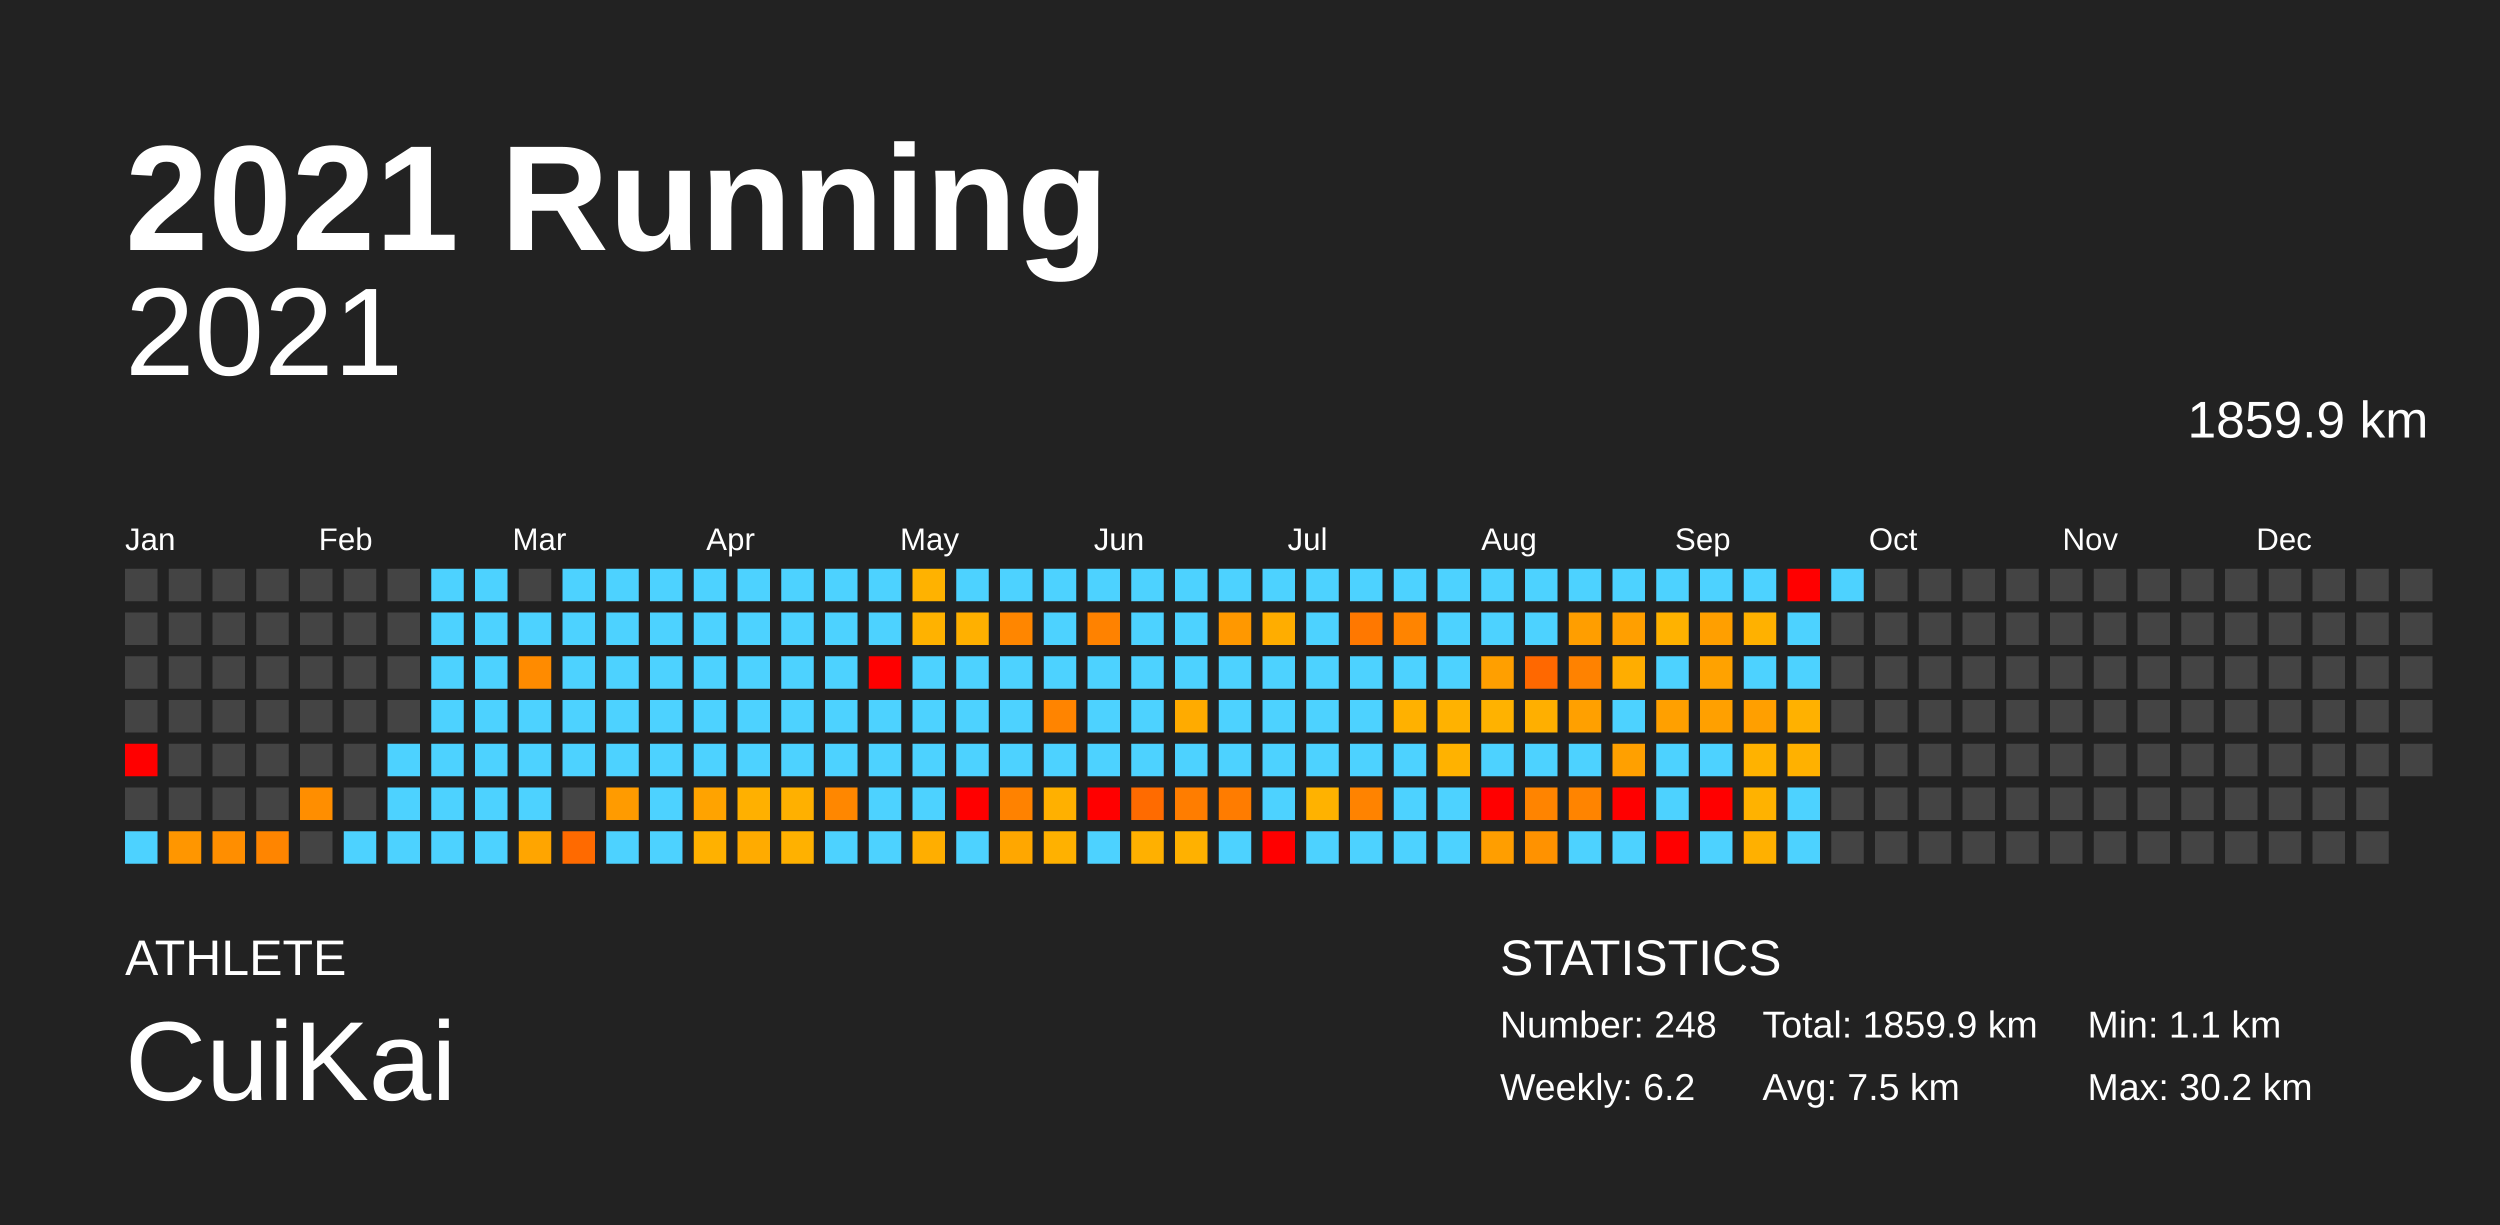
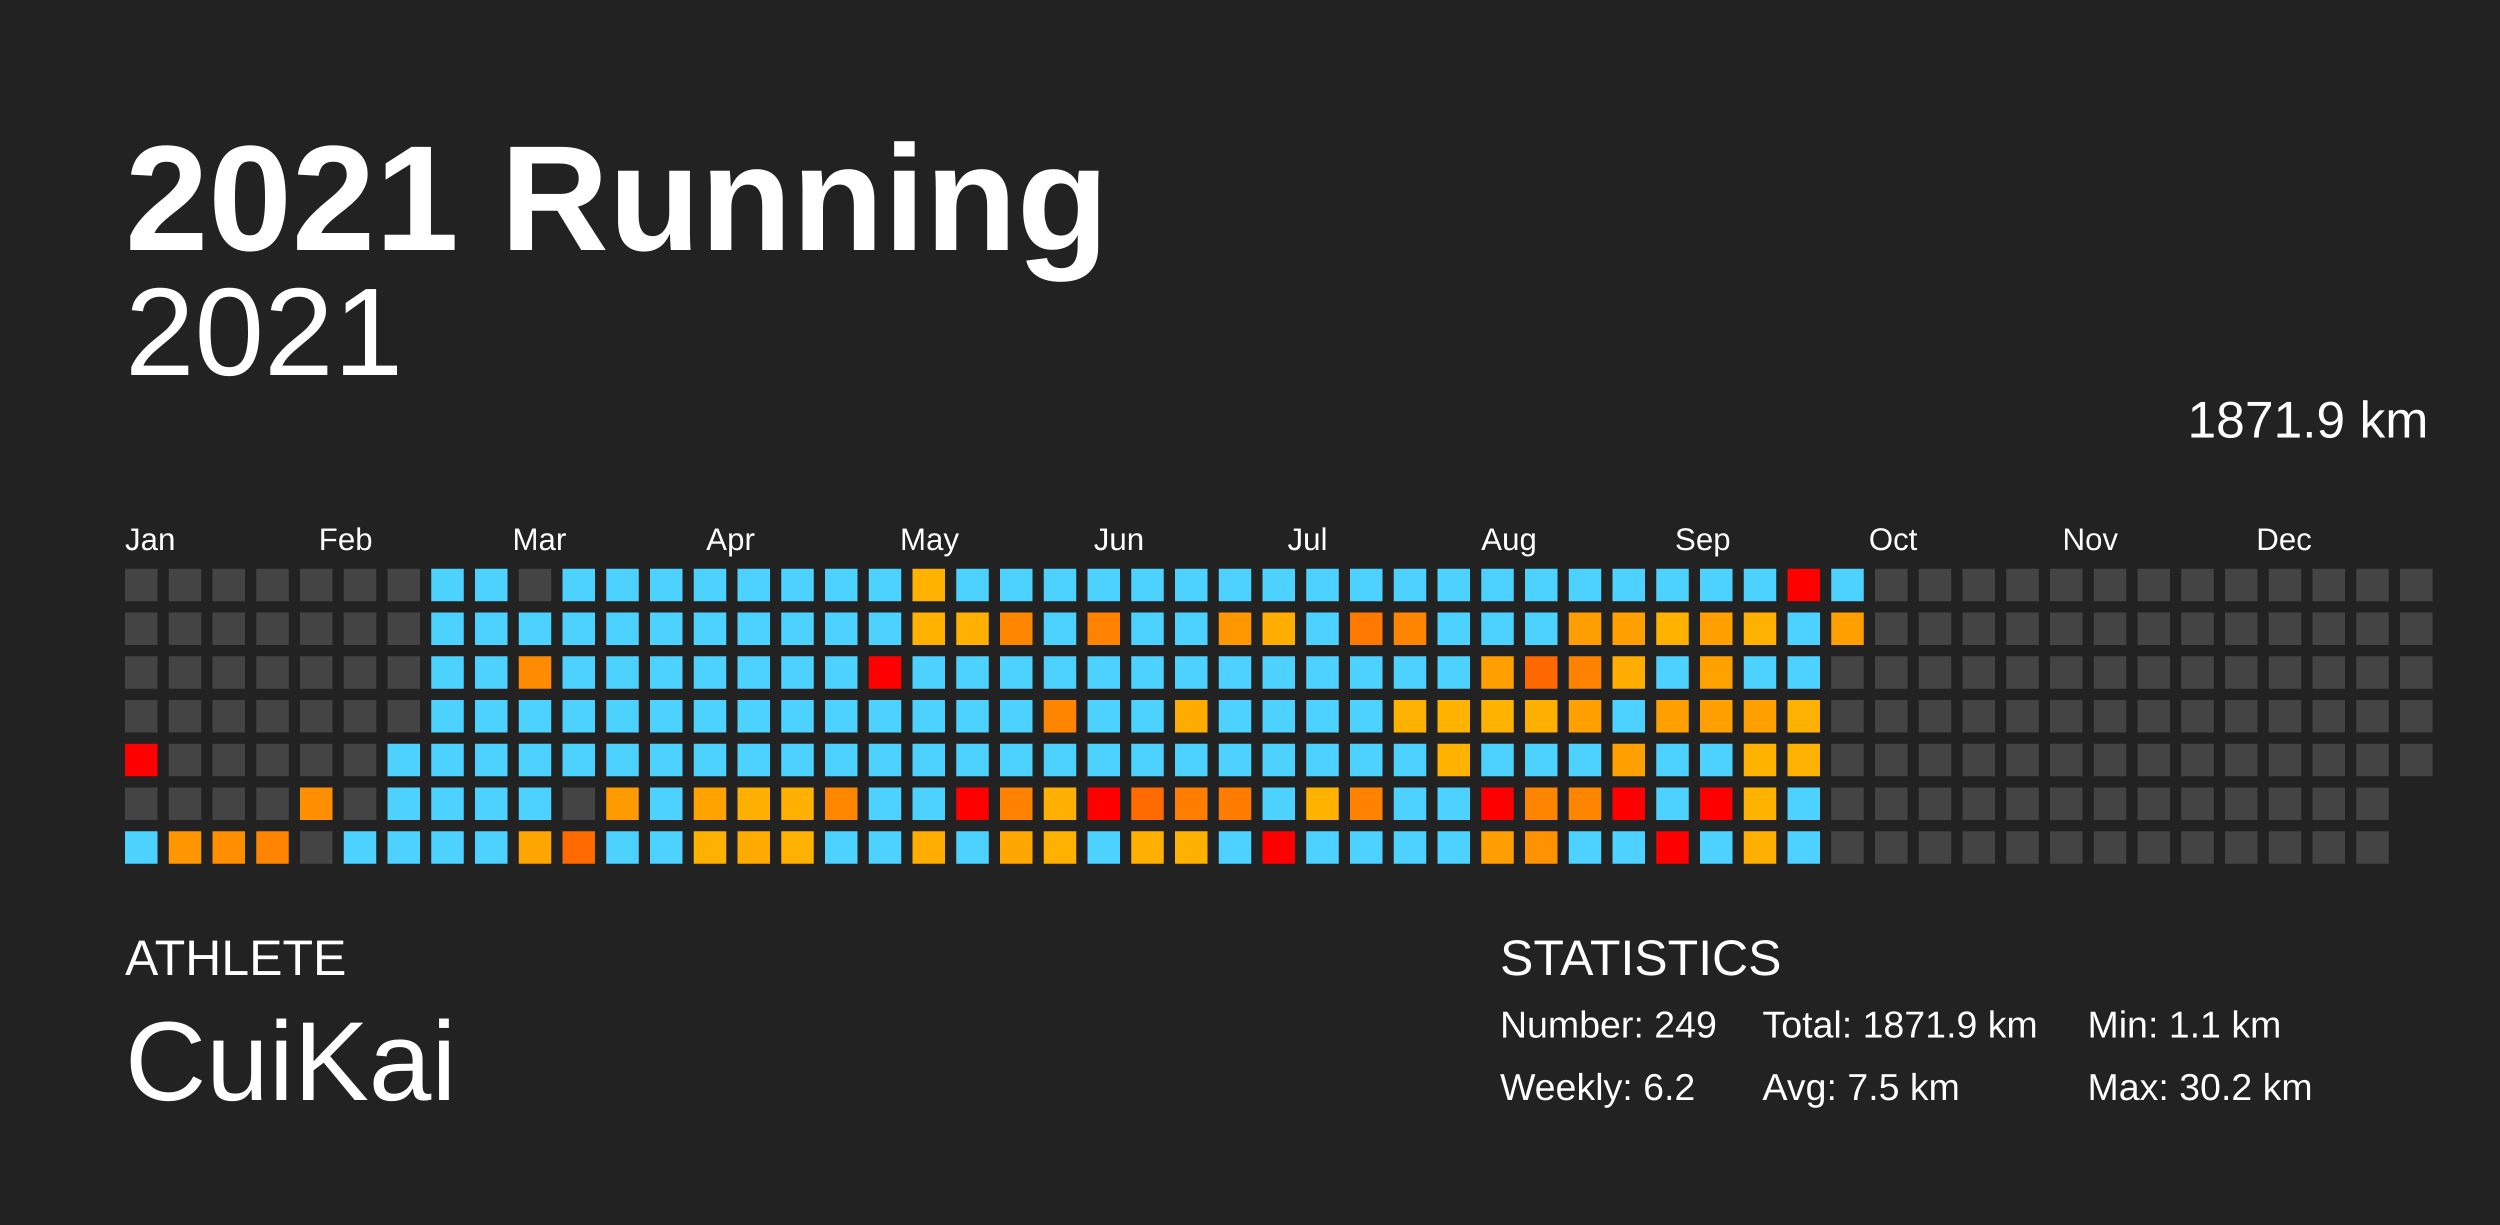
<svg xmlns="http://www.w3.org/2000/svg" baseProfile="full" height="98mm" version="1.1" viewBox="0,0,200,98" width="200mm">
  <defs />
  <rect fill="#222222" height="98" width="200" x="0" y="0" />
  <text fill="#FFFFFF" style="font-size:12px; font-family:Arial; font-weight:bold;" x="10" y="20">2021 Running</text>
  <text fill="#FFFFFF" style="font-size:4px; font-family:Arial" x="10" y="78">ATHLETE</text>
  <text fill="#FFFFFF" style="font-size:9px; font-family:Arial" x="10" y="88">CuiKai</text>
  <text fill="#FFFFFF" style="font-size:4px; font-family:Arial" x="120" y="78">STATISTICS</text>
-   <text fill="#FFFFFF" style="font-size:3px; font-family:Arial" x="120" y="83">Number: 248</text>
+   <text fill="#FFFFFF" style="font-size:3px; font-family:Arial" x="120" y="83">Number: 249</text>
  <text fill="#FFFFFF" style="font-size:3px; font-family:Arial" x="120" y="88">Weekly: 6.2</text>
-   <text fill="#FFFFFF" style="font-size:3px; font-family:Arial" x="141" y="83">Total: 1859.9 km</text>
+   <text fill="#FFFFFF" style="font-size:3px; font-family:Arial" x="141" y="83">Total: 1871.9 km</text>
  <text fill="#FFFFFF" style="font-size:3px; font-family:Arial" x="141" y="88">Avg: 7.5 km</text>
  <text fill="#FFFFFF" style="font-size:3px; font-family:Arial" x="167" y="83">Min: 1.1 km</text>
  <text fill="#FFFFFF" style="font-size:3px; font-family:Arial" x="167" y="88">Max: 30.2 km</text>
  <text alignment-baseline="hanging" fill="#FFFFFF" style="font-size:10.0px; font-family:Arial;" x="10" y="30">2021</text>
-   <text alignment-baseline="hanging" fill="#FFFFFF" style="font-size:4.125px; font-family:Arial;" x="175" y="35">1859.9 km</text>
+   <text alignment-baseline="hanging" fill="#FFFFFF" style="font-size:4.125px; font-family:Arial;" x="175" y="35">1871.9 km</text>
  <text fill="#FFFFFF" style="font-size:2.5px; font-family:Arial" x="10.0" y="44">Jan</text>
  <text fill="#FFFFFF" style="font-size:2.5px; font-family:Arial" x="25.5" y="44">Feb</text>
  <text fill="#FFFFFF" style="font-size:2.5px; font-family:Arial" x="41.0" y="44">Mar</text>
  <text fill="#FFFFFF" style="font-size:2.5px; font-family:Arial" x="56.5" y="44">Apr</text>
  <text fill="#FFFFFF" style="font-size:2.5px; font-family:Arial" x="72.0" y="44">May</text>
  <text fill="#FFFFFF" style="font-size:2.5px; font-family:Arial" x="87.5" y="44">Jun</text>
  <text fill="#FFFFFF" style="font-size:2.5px; font-family:Arial" x="103.0" y="44">Jul</text>
  <text fill="#FFFFFF" style="font-size:2.5px; font-family:Arial" x="118.5" y="44">Aug</text>
  <text fill="#FFFFFF" style="font-size:2.5px; font-family:Arial" x="134.0" y="44">Sep</text>
  <text fill="#FFFFFF" style="font-size:2.5px; font-family:Arial" x="149.5" y="44">Oct</text>
  <text fill="#FFFFFF" style="font-size:2.5px; font-family:Arial" x="165.0" y="44">Nov</text>
  <text fill="#FFFFFF" style="font-size:2.5px; font-family:Arial" x="180.5" y="44">Dec</text>
  <rect fill="#444444" height="2.6" width="2.6" x="10.0" y="45.5" />
  <rect fill="#444444" height="2.6" width="2.6" x="10.0" y="49.0" />
  <rect fill="#444444" height="2.6" width="2.6" x="10.0" y="52.5" />
  <rect fill="#444444" height="2.6" width="2.6" x="10.0" y="56.0" />
  <rect fill="red" height="2.6" width="2.6" x="10.0" y="59.5" />
  <rect fill="#444444" height="2.6" width="2.6" x="10.0" y="63.0" />
  <rect fill="#4dd2ff" height="2.6" width="2.6" x="10.0" y="66.5" />
  <rect fill="#444444" height="2.6" width="2.6" x="13.5" y="45.5" />
  <rect fill="#444444" height="2.6" width="2.6" x="13.5" y="49.0" />
  <rect fill="#444444" height="2.6" width="2.6" x="13.5" y="52.5" />
  <rect fill="#444444" height="2.6" width="2.6" x="13.5" y="56.0" />
  <rect fill="#444444" height="2.6" width="2.6" x="13.5" y="59.5" />
  <rect fill="#444444" height="2.6" width="2.6" x="13.5" y="63.0" />
  <rect fill="#ff9600" height="2.6" width="2.6" x="13.5" y="66.5" />
  <rect fill="#444444" height="2.6" width="2.6" x="17.0" y="45.5" />
  <rect fill="#444444" height="2.6" width="2.6" x="17.0" y="49.0" />
  <rect fill="#444444" height="2.6" width="2.6" x="17.0" y="52.5" />
  <rect fill="#444444" height="2.6" width="2.6" x="17.0" y="56.0" />
  <rect fill="#444444" height="2.6" width="2.6" x="17.0" y="59.5" />
  <rect fill="#444444" height="2.6" width="2.6" x="17.0" y="63.0" />
  <rect fill="#ff8e00" height="2.6" width="2.6" x="17.0" y="66.5" />
  <rect fill="#444444" height="2.6" width="2.6" x="20.5" y="45.5" />
  <rect fill="#444444" height="2.6" width="2.6" x="20.5" y="49.0" />
  <rect fill="#444444" height="2.6" width="2.6" x="20.5" y="52.5" />
  <rect fill="#444444" height="2.6" width="2.6" x="20.5" y="56.0" />
  <rect fill="#444444" height="2.6" width="2.6" x="20.5" y="59.5" />
  <rect fill="#444444" height="2.6" width="2.6" x="20.5" y="63.0" />
  <rect fill="#ff8500" height="2.6" width="2.6" x="20.5" y="66.5" />
  <rect fill="#444444" height="2.6" width="2.6" x="24.0" y="45.5" />
  <rect fill="#444444" height="2.6" width="2.6" x="24.0" y="49.0" />
  <rect fill="#444444" height="2.6" width="2.6" x="24.0" y="52.5" />
  <rect fill="#444444" height="2.6" width="2.6" x="24.0" y="56.0" />
  <rect fill="#444444" height="2.6" width="2.6" x="24.0" y="59.5" />
  <rect fill="#ff8e00" height="2.6" width="2.6" x="24.0" y="63.0" />
  <rect fill="#444444" height="2.6" width="2.6" x="24.0" y="66.5" />
  <rect fill="#444444" height="2.6" width="2.6" x="27.5" y="45.5" />
  <rect fill="#444444" height="2.6" width="2.6" x="27.5" y="49.0" />
  <rect fill="#444444" height="2.6" width="2.6" x="27.5" y="52.5" />
  <rect fill="#444444" height="2.6" width="2.6" x="27.5" y="56.0" />
  <rect fill="#444444" height="2.6" width="2.6" x="27.5" y="59.5" />
  <rect fill="#444444" height="2.6" width="2.6" x="27.5" y="63.0" />
  <rect fill="#4dd2ff" height="2.6" width="2.6" x="27.5" y="66.5" />
  <rect fill="#444444" height="2.6" width="2.6" x="31.0" y="45.5" />
  <rect fill="#444444" height="2.6" width="2.6" x="31.0" y="49.0" />
  <rect fill="#444444" height="2.6" width="2.6" x="31.0" y="52.5" />
  <rect fill="#444444" height="2.6" width="2.6" x="31.0" y="56.0" />
  <rect fill="#4dd2ff" height="2.6" width="2.6" x="31.0" y="59.5" />
  <rect fill="#4dd2ff" height="2.6" width="2.6" x="31.0" y="63.0" />
  <rect fill="#4dd2ff" height="2.6" width="2.6" x="31.0" y="66.5" />
  <rect fill="#4dd2ff" height="2.6" width="2.6" x="34.5" y="45.5" />
  <rect fill="#4dd2ff" height="2.6" width="2.6" x="34.5" y="49.0" />
  <rect fill="#4dd2ff" height="2.6" width="2.6" x="34.5" y="52.5" />
  <rect fill="#4dd2ff" height="2.6" width="2.6" x="34.5" y="56.0" />
  <rect fill="#4dd2ff" height="2.6" width="2.6" x="34.5" y="59.5" />
  <rect fill="#4dd2ff" height="2.6" width="2.6" x="34.5" y="63.0" />
  <rect fill="#4dd2ff" height="2.6" width="2.6" x="34.5" y="66.5" />
  <rect fill="#4dd2ff" height="2.6" width="2.6" x="38.0" y="45.5" />
  <rect fill="#4dd2ff" height="2.6" width="2.6" x="38.0" y="49.0" />
  <rect fill="#4dd2ff" height="2.6" width="2.6" x="38.0" y="52.5" />
  <rect fill="#4dd2ff" height="2.6" width="2.6" x="38.0" y="56.0" />
  <rect fill="#4dd2ff" height="2.6" width="2.6" x="38.0" y="59.5" />
  <rect fill="#4dd2ff" height="2.6" width="2.6" x="38.0" y="63.0" />
  <rect fill="#4dd2ff" height="2.6" width="2.6" x="38.0" y="66.5" />
  <rect fill="#444444" height="2.6" width="2.6" x="41.5" y="45.5" />
  <rect fill="#4dd2ff" height="2.6" width="2.6" x="41.5" y="49.0" />
  <rect fill="#ff8b00" height="2.6" width="2.6" x="41.5" y="52.5" />
  <rect fill="#4dd2ff" height="2.6" width="2.6" x="41.5" y="56.0" />
  <rect fill="#4dd2ff" height="2.6" width="2.6" x="41.5" y="59.5" />
  <rect fill="#4dd2ff" height="2.6" width="2.6" x="41.5" y="63.0" />
  <rect fill="#ffa500" height="2.6" width="2.6" x="41.5" y="66.5" />
  <rect fill="#4dd2ff" height="2.6" width="2.6" x="45.0" y="45.5" />
  <rect fill="#4dd2ff" height="2.6" width="2.6" x="45.0" y="49.0" />
  <rect fill="#4dd2ff" height="2.6" width="2.6" x="45.0" y="52.5" />
  <rect fill="#4dd2ff" height="2.6" width="2.6" x="45.0" y="56.0" />
  <rect fill="#4dd2ff" height="2.6" width="2.6" x="45.0" y="59.5" />
  <rect fill="#444444" height="2.6" width="2.6" x="45.0" y="63.0" />
  <rect fill="#ff6a00" height="2.6" width="2.6" x="45.0" y="66.5" />
  <rect fill="#4dd2ff" height="2.6" width="2.6" x="48.5" y="45.5" />
  <rect fill="#4dd2ff" height="2.6" width="2.6" x="48.5" y="49.0" />
  <rect fill="#4dd2ff" height="2.6" width="2.6" x="48.5" y="52.5" />
  <rect fill="#4dd2ff" height="2.6" width="2.6" x="48.5" y="56.0" />
  <rect fill="#4dd2ff" height="2.6" width="2.6" x="48.5" y="59.5" />
  <rect fill="#ff9b00" height="2.6" width="2.6" x="48.5" y="63.0" />
  <rect fill="#4dd2ff" height="2.6" width="2.6" x="48.5" y="66.5" />
  <rect fill="#4dd2ff" height="2.6" width="2.6" x="52.0" y="45.5" />
  <rect fill="#4dd2ff" height="2.6" width="2.6" x="52.0" y="49.0" />
  <rect fill="#4dd2ff" height="2.6" width="2.6" x="52.0" y="52.5" />
  <rect fill="#4dd2ff" height="2.6" width="2.6" x="52.0" y="56.0" />
  <rect fill="#4dd2ff" height="2.6" width="2.6" x="52.0" y="59.5" />
  <rect fill="#4dd2ff" height="2.6" width="2.6" x="52.0" y="63.0" />
  <rect fill="#4dd2ff" height="2.6" width="2.6" x="52.0" y="66.5" />
  <rect fill="#4dd2ff" height="2.6" width="2.6" x="55.5" y="45.5" />
  <rect fill="#4dd2ff" height="2.6" width="2.6" x="55.5" y="49.0" />
  <rect fill="#4dd2ff" height="2.6" width="2.6" x="55.5" y="52.5" />
  <rect fill="#4dd2ff" height="2.6" width="2.6" x="55.5" y="56.0" />
  <rect fill="#4dd2ff" height="2.6" width="2.6" x="55.5" y="59.5" />
  <rect fill="#ffa300" height="2.6" width="2.6" x="55.5" y="63.0" />
  <rect fill="#ffb100" height="2.6" width="2.6" x="55.5" y="66.5" />
  <rect fill="#4dd2ff" height="2.6" width="2.6" x="59.0" y="45.5" />
  <rect fill="#4dd2ff" height="2.6" width="2.6" x="59.0" y="49.0" />
  <rect fill="#4dd2ff" height="2.6" width="2.6" x="59.0" y="52.5" />
  <rect fill="#4dd2ff" height="2.6" width="2.6" x="59.0" y="56.0" />
  <rect fill="#4dd2ff" height="2.6" width="2.6" x="59.0" y="59.5" />
  <rect fill="#ffb000" height="2.6" width="2.6" x="59.0" y="63.0" />
  <rect fill="#ffab00" height="2.6" width="2.6" x="59.0" y="66.5" />
  <rect fill="#4dd2ff" height="2.6" width="2.6" x="62.5" y="45.5" />
  <rect fill="#4dd2ff" height="2.6" width="2.6" x="62.5" y="49.0" />
  <rect fill="#4dd2ff" height="2.6" width="2.6" x="62.5" y="52.5" />
  <rect fill="#4dd2ff" height="2.6" width="2.6" x="62.5" y="56.0" />
  <rect fill="#4dd2ff" height="2.6" width="2.6" x="62.5" y="59.5" />
  <rect fill="#ffb000" height="2.6" width="2.6" x="62.5" y="63.0" />
  <rect fill="#ffb100" height="2.6" width="2.6" x="62.5" y="66.5" />
  <rect fill="#4dd2ff" height="2.6" width="2.6" x="66.0" y="45.5" />
  <rect fill="#4dd2ff" height="2.6" width="2.6" x="66.0" y="49.0" />
  <rect fill="#4dd2ff" height="2.6" width="2.6" x="66.0" y="52.5" />
  <rect fill="#4dd2ff" height="2.6" width="2.6" x="66.0" y="56.0" />
  <rect fill="#4dd2ff" height="2.6" width="2.6" x="66.0" y="59.5" />
  <rect fill="#ff8700" height="2.6" width="2.6" x="66.0" y="63.0" />
  <rect fill="#4dd2ff" height="2.6" width="2.6" x="66.0" y="66.5" />
  <rect fill="#4dd2ff" height="2.6" width="2.6" x="69.5" y="45.5" />
  <rect fill="#4dd2ff" height="2.6" width="2.6" x="69.5" y="49.0" />
  <rect fill="red" height="2.6" width="2.6" x="69.5" y="52.5" />
  <rect fill="#4dd2ff" height="2.6" width="2.6" x="69.5" y="56.0" />
  <rect fill="#4dd2ff" height="2.6" width="2.6" x="69.5" y="59.5" />
  <rect fill="#4dd2ff" height="2.6" width="2.6" x="69.5" y="63.0" />
  <rect fill="#4dd2ff" height="2.6" width="2.6" x="69.5" y="66.5" />
  <rect fill="#ffb200" height="2.6" width="2.6" x="73.0" y="45.5" />
  <rect fill="#ffb200" height="2.6" width="2.6" x="73.0" y="49.0" />
  <rect fill="#4dd2ff" height="2.6" width="2.6" x="73.0" y="52.5" />
  <rect fill="#4dd2ff" height="2.6" width="2.6" x="73.0" y="56.0" />
  <rect fill="#4dd2ff" height="2.6" width="2.6" x="73.0" y="59.5" />
  <rect fill="#4dd2ff" height="2.6" width="2.6" x="73.0" y="63.0" />
  <rect fill="#ffae00" height="2.6" width="2.6" x="73.0" y="66.5" />
  <rect fill="#4dd2ff" height="2.6" width="2.6" x="76.5" y="45.5" />
  <rect fill="#ffb000" height="2.6" width="2.6" x="76.5" y="49.0" />
  <rect fill="#4dd2ff" height="2.6" width="2.6" x="76.5" y="52.5" />
  <rect fill="#4dd2ff" height="2.6" width="2.6" x="76.5" y="56.0" />
  <rect fill="#4dd2ff" height="2.6" width="2.6" x="76.5" y="59.5" />
  <rect fill="red" height="2.6" width="2.6" x="76.5" y="63.0" />
  <rect fill="#4dd2ff" height="2.6" width="2.6" x="76.5" y="66.5" />
  <rect fill="#4dd2ff" height="2.6" width="2.6" x="80.0" y="45.5" />
  <rect fill="#ff8600" height="2.6" width="2.6" x="80.0" y="49.0" />
  <rect fill="#4dd2ff" height="2.6" width="2.6" x="80.0" y="52.5" />
  <rect fill="#4dd2ff" height="2.6" width="2.6" x="80.0" y="56.0" />
  <rect fill="#4dd2ff" height="2.6" width="2.6" x="80.0" y="59.5" />
  <rect fill="#ff8200" height="2.6" width="2.6" x="80.0" y="63.0" />
  <rect fill="#ffa700" height="2.6" width="2.6" x="80.0" y="66.5" />
  <rect fill="#4dd2ff" height="2.6" width="2.6" x="83.5" y="45.5" />
  <rect fill="#4dd2ff" height="2.6" width="2.6" x="83.5" y="49.0" />
  <rect fill="#4dd2ff" height="2.6" width="2.6" x="83.5" y="52.5" />
  <rect fill="#ff8400" height="2.6" width="2.6" x="83.5" y="56.0" />
  <rect fill="#4dd2ff" height="2.6" width="2.6" x="83.5" y="59.5" />
  <rect fill="#ffb000" height="2.6" width="2.6" x="83.5" y="63.0" />
  <rect fill="#ffb100" height="2.6" width="2.6" x="83.5" y="66.5" />
  <rect fill="#4dd2ff" height="2.6" width="2.6" x="87.0" y="45.5" />
  <rect fill="#ff8200" height="2.6" width="2.6" x="87.0" y="49.0" />
  <rect fill="#4dd2ff" height="2.6" width="2.6" x="87.0" y="52.5" />
  <rect fill="#4dd2ff" height="2.6" width="2.6" x="87.0" y="56.0" />
  <rect fill="#4dd2ff" height="2.6" width="2.6" x="87.0" y="59.5" />
  <rect fill="red" height="2.6" width="2.6" x="87.0" y="63.0" />
  <rect fill="#4dd2ff" height="2.6" width="2.6" x="87.0" y="66.5" />
  <rect fill="#4dd2ff" height="2.6" width="2.6" x="90.5" y="45.5" />
  <rect fill="#4dd2ff" height="2.6" width="2.6" x="90.5" y="49.0" />
  <rect fill="#4dd2ff" height="2.6" width="2.6" x="90.5" y="52.5" />
  <rect fill="#4dd2ff" height="2.6" width="2.6" x="90.5" y="56.0" />
  <rect fill="#4dd2ff" height="2.6" width="2.6" x="90.5" y="59.5" />
  <rect fill="#ff6b00" height="2.6" width="2.6" x="90.5" y="63.0" />
  <rect fill="#ffb000" height="2.6" width="2.6" x="90.5" y="66.5" />
  <rect fill="#4dd2ff" height="2.6" width="2.6" x="94.0" y="45.5" />
  <rect fill="#4dd2ff" height="2.6" width="2.6" x="94.0" y="49.0" />
  <rect fill="#4dd2ff" height="2.6" width="2.6" x="94.0" y="52.5" />
  <rect fill="#ffab00" height="2.6" width="2.6" x="94.0" y="56.0" />
  <rect fill="#4dd2ff" height="2.6" width="2.6" x="94.0" y="59.5" />
  <rect fill="#ff7d00" height="2.6" width="2.6" x="94.0" y="63.0" />
  <rect fill="#ffb100" height="2.6" width="2.6" x="94.0" y="66.5" />
  <rect fill="#4dd2ff" height="2.6" width="2.6" x="97.5" y="45.5" />
  <rect fill="#ff9800" height="2.6" width="2.6" x="97.5" y="49.0" />
  <rect fill="#4dd2ff" height="2.6" width="2.6" x="97.5" y="52.5" />
  <rect fill="#4dd2ff" height="2.6" width="2.6" x="97.5" y="56.0" />
  <rect fill="#4dd2ff" height="2.6" width="2.6" x="97.5" y="59.5" />
  <rect fill="#ff7c00" height="2.6" width="2.6" x="97.5" y="63.0" />
  <rect fill="#4dd2ff" height="2.6" width="2.6" x="97.5" y="66.5" />
  <rect fill="#4dd2ff" height="2.6" width="2.6" x="101.0" y="45.5" />
  <rect fill="#ffad00" height="2.6" width="2.6" x="101.0" y="49.0" />
  <rect fill="#4dd2ff" height="2.6" width="2.6" x="101.0" y="52.5" />
  <rect fill="#4dd2ff" height="2.6" width="2.6" x="101.0" y="56.0" />
  <rect fill="#4dd2ff" height="2.6" width="2.6" x="101.0" y="59.5" />
  <rect fill="#4dd2ff" height="2.6" width="2.6" x="101.0" y="63.0" />
  <rect fill="red" height="2.6" width="2.6" x="101.0" y="66.5" />
  <rect fill="#4dd2ff" height="2.6" width="2.6" x="104.5" y="45.5" />
  <rect fill="#4dd2ff" height="2.6" width="2.6" x="104.5" y="49.0" />
  <rect fill="#4dd2ff" height="2.6" width="2.6" x="104.5" y="52.5" />
  <rect fill="#4dd2ff" height="2.6" width="2.6" x="104.5" y="56.0" />
  <rect fill="#4dd2ff" height="2.6" width="2.6" x="104.5" y="59.5" />
  <rect fill="#ffb200" height="2.6" width="2.6" x="104.5" y="63.0" />
  <rect fill="#4dd2ff" height="2.6" width="2.6" x="104.5" y="66.5" />
  <rect fill="#4dd2ff" height="2.6" width="2.6" x="108.0" y="45.5" />
  <rect fill="#ff7800" height="2.6" width="2.6" x="108.0" y="49.0" />
  <rect fill="#4dd2ff" height="2.6" width="2.6" x="108.0" y="52.5" />
  <rect fill="#4dd2ff" height="2.6" width="2.6" x="108.0" y="56.0" />
  <rect fill="#4dd2ff" height="2.6" width="2.6" x="108.0" y="59.5" />
  <rect fill="#ff8300" height="2.6" width="2.6" x="108.0" y="63.0" />
  <rect fill="#4dd2ff" height="2.6" width="2.6" x="108.0" y="66.5" />
  <rect fill="#4dd2ff" height="2.6" width="2.6" x="111.5" y="45.5" />
  <rect fill="#ff8400" height="2.6" width="2.6" x="111.5" y="49.0" />
  <rect fill="#4dd2ff" height="2.6" width="2.6" x="111.5" y="52.5" />
  <rect fill="#ffb100" height="2.6" width="2.6" x="111.5" y="56.0" />
  <rect fill="#4dd2ff" height="2.6" width="2.6" x="111.5" y="59.5" />
  <rect fill="#4dd2ff" height="2.6" width="2.6" x="111.5" y="63.0" />
  <rect fill="#4dd2ff" height="2.6" width="2.6" x="111.5" y="66.5" />
  <rect fill="#4dd2ff" height="2.6" width="2.6" x="115.0" y="45.5" />
  <rect fill="#4dd2ff" height="2.6" width="2.6" x="115.0" y="49.0" />
  <rect fill="#4dd2ff" height="2.6" width="2.6" x="115.0" y="52.5" />
  <rect fill="#ffb200" height="2.6" width="2.6" x="115.0" y="56.0" />
  <rect fill="#ffb200" height="2.6" width="2.6" x="115.0" y="59.5" />
  <rect fill="#4dd2ff" height="2.6" width="2.6" x="115.0" y="63.0" />
  <rect fill="#4dd2ff" height="2.6" width="2.6" x="115.0" y="66.5" />
  <rect fill="#4dd2ff" height="2.6" width="2.6" x="118.5" y="45.5" />
  <rect fill="#4dd2ff" height="2.6" width="2.6" x="118.5" y="49.0" />
  <rect fill="#ff9f00" height="2.6" width="2.6" x="118.5" y="52.5" />
  <rect fill="#ffb200" height="2.6" width="2.6" x="118.5" y="56.0" />
  <rect fill="#4dd2ff" height="2.6" width="2.6" x="118.5" y="59.5" />
  <rect fill="red" height="2.6" width="2.6" x="118.5" y="63.0" />
  <rect fill="#ff9e00" height="2.6" width="2.6" x="118.5" y="66.5" />
  <rect fill="#4dd2ff" height="2.6" width="2.6" x="122.0" y="45.5" />
  <rect fill="#4dd2ff" height="2.6" width="2.6" x="122.0" y="49.0" />
  <rect fill="#ff6800" height="2.6" width="2.6" x="122.0" y="52.5" />
  <rect fill="#ffaf00" height="2.6" width="2.6" x="122.0" y="56.0" />
  <rect fill="#4dd2ff" height="2.6" width="2.6" x="122.0" y="59.5" />
  <rect fill="#ff8400" height="2.6" width="2.6" x="122.0" y="63.0" />
  <rect fill="#ff9200" height="2.6" width="2.6" x="122.0" y="66.5" />
  <rect fill="#4dd2ff" height="2.6" width="2.6" x="125.5" y="45.5" />
  <rect fill="#ff9e00" height="2.6" width="2.6" x="125.5" y="49.0" />
  <rect fill="#ff8200" height="2.6" width="2.6" x="125.5" y="52.5" />
  <rect fill="#ffa000" height="2.6" width="2.6" x="125.5" y="56.0" />
  <rect fill="#4dd2ff" height="2.6" width="2.6" x="125.5" y="59.5" />
  <rect fill="#ff8400" height="2.6" width="2.6" x="125.5" y="63.0" />
  <rect fill="#4dd2ff" height="2.6" width="2.6" x="125.5" y="66.5" />
  <rect fill="#4dd2ff" height="2.6" width="2.6" x="129.0" y="45.5" />
  <rect fill="#ff9f00" height="2.6" width="2.6" x="129.0" y="49.0" />
  <rect fill="#ffad00" height="2.6" width="2.6" x="129.0" y="52.5" />
  <rect fill="#4dd2ff" height="2.6" width="2.6" x="129.0" y="56.0" />
  <rect fill="#ffa000" height="2.6" width="2.6" x="129.0" y="59.5" />
  <rect fill="red" height="2.6" width="2.6" x="129.0" y="63.0" />
  <rect fill="#4dd2ff" height="2.6" width="2.6" x="129.0" y="66.5" />
  <rect fill="#4dd2ff" height="2.6" width="2.6" x="132.5" y="45.5" />
  <rect fill="#ffb200" height="2.6" width="2.6" x="132.5" y="49.0" />
  <rect fill="#4dd2ff" height="2.6" width="2.6" x="132.5" y="52.5" />
  <rect fill="#ffa000" height="2.6" width="2.6" x="132.5" y="56.0" />
  <rect fill="#4dd2ff" height="2.6" width="2.6" x="132.5" y="59.5" />
  <rect fill="#4dd2ff" height="2.6" width="2.6" x="132.5" y="63.0" />
  <rect fill="red" height="2.6" width="2.6" x="132.5" y="66.5" />
  <rect fill="#4dd2ff" height="2.6" width="2.6" x="136.0" y="45.5" />
  <rect fill="#ff9f00" height="2.6" width="2.6" x="136.0" y="49.0" />
  <rect fill="#ffa200" height="2.6" width="2.6" x="136.0" y="52.5" />
  <rect fill="#ffa000" height="2.6" width="2.6" x="136.0" y="56.0" />
  <rect fill="#4dd2ff" height="2.6" width="2.6" x="136.0" y="59.5" />
  <rect fill="red" height="2.6" width="2.6" x="136.0" y="63.0" />
  <rect fill="#4dd2ff" height="2.6" width="2.6" x="136.0" y="66.5" />
  <rect fill="#4dd2ff" height="2.6" width="2.6" x="139.5" y="45.5" />
  <rect fill="#ffb100" height="2.6" width="2.6" x="139.5" y="49.0" />
  <rect fill="#4dd2ff" height="2.6" width="2.6" x="139.5" y="52.5" />
  <rect fill="#ff9f00" height="2.6" width="2.6" x="139.5" y="56.0" />
  <rect fill="#ffb200" height="2.6" width="2.6" x="139.5" y="59.5" />
  <rect fill="#ffb200" height="2.6" width="2.6" x="139.5" y="63.0" />
  <rect fill="#ffb000" height="2.6" width="2.6" x="139.5" y="66.5" />
  <rect fill="red" height="2.6" width="2.6" x="143.0" y="45.5" />
  <rect fill="#4dd2ff" height="2.6" width="2.6" x="143.0" y="49.0" />
  <rect fill="#4dd2ff" height="2.6" width="2.6" x="143.0" y="52.5" />
  <rect fill="#ffb100" height="2.6" width="2.6" x="143.0" y="56.0" />
  <rect fill="#ffb100" height="2.6" width="2.6" x="143.0" y="59.5" />
  <rect fill="#4dd2ff" height="2.6" width="2.6" x="143.0" y="63.0" />
  <rect fill="#4dd2ff" height="2.6" width="2.6" x="143.0" y="66.5" />
  <rect fill="#4dd2ff" height="2.6" width="2.6" x="146.5" y="45.5" />
-   <rect fill="#444444" height="2.6" width="2.6" x="146.5" y="49.0" />
+   <rect fill="#ffa000" height="2.6" width="2.6" x="146.5" y="49.0" />
  <rect fill="#444444" height="2.6" width="2.6" x="146.5" y="52.5" />
  <rect fill="#444444" height="2.6" width="2.6" x="146.5" y="56.0" />
  <rect fill="#444444" height="2.6" width="2.6" x="146.5" y="59.5" />
  <rect fill="#444444" height="2.6" width="2.6" x="146.5" y="63.0" />
  <rect fill="#444444" height="2.6" width="2.6" x="146.5" y="66.5" />
  <rect fill="#444444" height="2.6" width="2.6" x="150.0" y="45.5" />
  <rect fill="#444444" height="2.6" width="2.6" x="150.0" y="49.0" />
  <rect fill="#444444" height="2.6" width="2.6" x="150.0" y="52.5" />
  <rect fill="#444444" height="2.6" width="2.6" x="150.0" y="56.0" />
  <rect fill="#444444" height="2.6" width="2.6" x="150.0" y="59.5" />
  <rect fill="#444444" height="2.6" width="2.6" x="150.0" y="63.0" />
  <rect fill="#444444" height="2.6" width="2.6" x="150.0" y="66.5" />
  <rect fill="#444444" height="2.6" width="2.6" x="153.5" y="45.5" />
  <rect fill="#444444" height="2.6" width="2.6" x="153.5" y="49.0" />
  <rect fill="#444444" height="2.6" width="2.6" x="153.5" y="52.5" />
  <rect fill="#444444" height="2.6" width="2.6" x="153.5" y="56.0" />
  <rect fill="#444444" height="2.6" width="2.6" x="153.5" y="59.5" />
  <rect fill="#444444" height="2.6" width="2.6" x="153.5" y="63.0" />
  <rect fill="#444444" height="2.6" width="2.6" x="153.5" y="66.5" />
  <rect fill="#444444" height="2.6" width="2.6" x="157.0" y="45.5" />
  <rect fill="#444444" height="2.6" width="2.6" x="157.0" y="49.0" />
  <rect fill="#444444" height="2.6" width="2.6" x="157.0" y="52.5" />
  <rect fill="#444444" height="2.6" width="2.6" x="157.0" y="56.0" />
  <rect fill="#444444" height="2.6" width="2.6" x="157.0" y="59.5" />
  <rect fill="#444444" height="2.6" width="2.6" x="157.0" y="63.0" />
  <rect fill="#444444" height="2.6" width="2.6" x="157.0" y="66.5" />
  <rect fill="#444444" height="2.6" width="2.6" x="160.5" y="45.5" />
  <rect fill="#444444" height="2.6" width="2.6" x="160.5" y="49.0" />
  <rect fill="#444444" height="2.6" width="2.6" x="160.5" y="52.5" />
  <rect fill="#444444" height="2.6" width="2.6" x="160.5" y="56.0" />
  <rect fill="#444444" height="2.6" width="2.6" x="160.5" y="59.5" />
  <rect fill="#444444" height="2.6" width="2.6" x="160.5" y="63.0" />
  <rect fill="#444444" height="2.6" width="2.6" x="160.5" y="66.5" />
  <rect fill="#444444" height="2.6" width="2.6" x="164.0" y="45.5" />
  <rect fill="#444444" height="2.6" width="2.6" x="164.0" y="49.0" />
  <rect fill="#444444" height="2.6" width="2.6" x="164.0" y="52.5" />
  <rect fill="#444444" height="2.6" width="2.6" x="164.0" y="56.0" />
  <rect fill="#444444" height="2.6" width="2.6" x="164.0" y="59.5" />
  <rect fill="#444444" height="2.6" width="2.6" x="164.0" y="63.0" />
  <rect fill="#444444" height="2.6" width="2.6" x="164.0" y="66.5" />
  <rect fill="#444444" height="2.6" width="2.6" x="167.5" y="45.5" />
  <rect fill="#444444" height="2.6" width="2.6" x="167.5" y="49.0" />
  <rect fill="#444444" height="2.6" width="2.6" x="167.5" y="52.5" />
  <rect fill="#444444" height="2.6" width="2.6" x="167.5" y="56.0" />
  <rect fill="#444444" height="2.6" width="2.6" x="167.5" y="59.5" />
  <rect fill="#444444" height="2.6" width="2.6" x="167.5" y="63.0" />
  <rect fill="#444444" height="2.6" width="2.6" x="167.5" y="66.5" />
  <rect fill="#444444" height="2.6" width="2.6" x="171.0" y="45.5" />
  <rect fill="#444444" height="2.6" width="2.6" x="171.0" y="49.0" />
  <rect fill="#444444" height="2.6" width="2.6" x="171.0" y="52.5" />
  <rect fill="#444444" height="2.6" width="2.6" x="171.0" y="56.0" />
  <rect fill="#444444" height="2.6" width="2.6" x="171.0" y="59.5" />
  <rect fill="#444444" height="2.6" width="2.6" x="171.0" y="63.0" />
  <rect fill="#444444" height="2.6" width="2.6" x="171.0" y="66.5" />
  <rect fill="#444444" height="2.6" width="2.6" x="174.5" y="45.5" />
  <rect fill="#444444" height="2.6" width="2.6" x="174.5" y="49.0" />
  <rect fill="#444444" height="2.6" width="2.6" x="174.5" y="52.5" />
  <rect fill="#444444" height="2.6" width="2.6" x="174.5" y="56.0" />
  <rect fill="#444444" height="2.6" width="2.6" x="174.5" y="59.5" />
  <rect fill="#444444" height="2.6" width="2.6" x="174.5" y="63.0" />
  <rect fill="#444444" height="2.6" width="2.6" x="174.5" y="66.5" />
  <rect fill="#444444" height="2.6" width="2.6" x="178.0" y="45.5" />
  <rect fill="#444444" height="2.6" width="2.6" x="178.0" y="49.0" />
  <rect fill="#444444" height="2.6" width="2.6" x="178.0" y="52.5" />
  <rect fill="#444444" height="2.6" width="2.6" x="178.0" y="56.0" />
  <rect fill="#444444" height="2.6" width="2.6" x="178.0" y="59.5" />
  <rect fill="#444444" height="2.6" width="2.6" x="178.0" y="63.0" />
  <rect fill="#444444" height="2.6" width="2.6" x="178.0" y="66.5" />
  <rect fill="#444444" height="2.6" width="2.6" x="181.5" y="45.5" />
  <rect fill="#444444" height="2.6" width="2.6" x="181.5" y="49.0" />
  <rect fill="#444444" height="2.6" width="2.6" x="181.5" y="52.5" />
  <rect fill="#444444" height="2.6" width="2.6" x="181.5" y="56.0" />
  <rect fill="#444444" height="2.6" width="2.6" x="181.5" y="59.5" />
  <rect fill="#444444" height="2.6" width="2.6" x="181.5" y="63.0" />
  <rect fill="#444444" height="2.6" width="2.6" x="181.5" y="66.5" />
  <rect fill="#444444" height="2.6" width="2.6" x="185.0" y="45.5" />
  <rect fill="#444444" height="2.6" width="2.6" x="185.0" y="49.0" />
  <rect fill="#444444" height="2.6" width="2.6" x="185.0" y="52.5" />
  <rect fill="#444444" height="2.6" width="2.6" x="185.0" y="56.0" />
  <rect fill="#444444" height="2.6" width="2.6" x="185.0" y="59.5" />
  <rect fill="#444444" height="2.6" width="2.6" x="185.0" y="63.0" />
  <rect fill="#444444" height="2.6" width="2.6" x="185.0" y="66.5" />
  <rect fill="#444444" height="2.6" width="2.6" x="188.5" y="45.5" />
  <rect fill="#444444" height="2.6" width="2.6" x="188.5" y="49.0" />
  <rect fill="#444444" height="2.6" width="2.6" x="188.5" y="52.5" />
  <rect fill="#444444" height="2.6" width="2.6" x="188.5" y="56.0" />
  <rect fill="#444444" height="2.6" width="2.6" x="188.5" y="59.5" />
  <rect fill="#444444" height="2.6" width="2.6" x="188.5" y="63.0" />
  <rect fill="#444444" height="2.6" width="2.6" x="188.5" y="66.5" />
  <rect fill="#444444" height="2.6" width="2.6" x="192.0" y="45.5" />
  <rect fill="#444444" height="2.6" width="2.6" x="192.0" y="49.0" />
  <rect fill="#444444" height="2.6" width="2.6" x="192.0" y="52.5" />
  <rect fill="#444444" height="2.6" width="2.6" x="192.0" y="56.0" />
  <rect fill="#444444" height="2.6" width="2.6" x="192.0" y="59.5" />
</svg>
